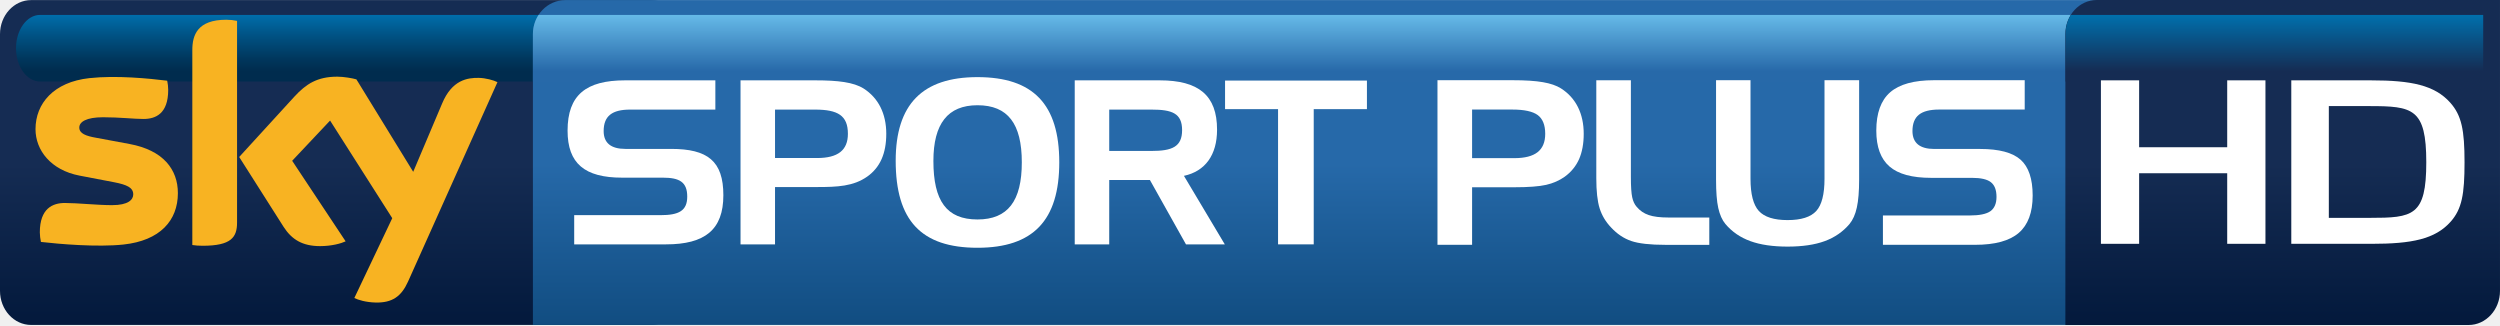
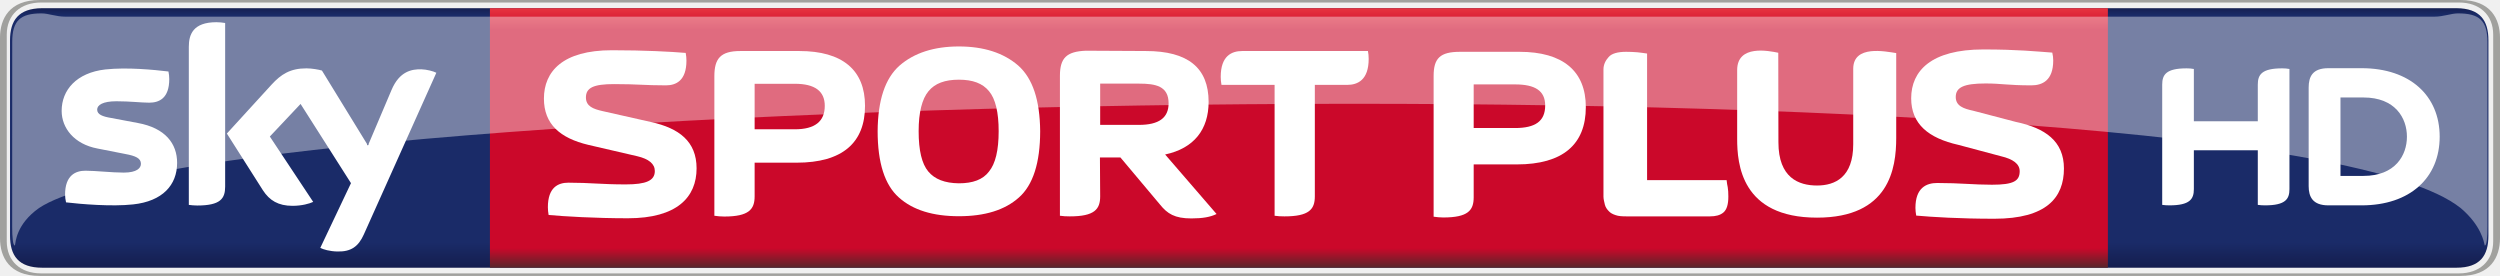
- <svg xmlns="http://www.w3.org/2000/svg" height="22.013mm" width="169.33mm" version="1.1" viewBox="0 0 600.012 78">
+ <svg xmlns="http://www.w3.org/2000/svg" height="66.218" width="600" version="1.1" viewBox="0 0 158.75 17.52">
  <defs>
-     <linearGradient id="a" gradientUnits="userSpaceOnUse" gradientTransform="matrix(-7.7906e-7 16.006 -16.006 -7.7906e-7 533.47 3.5761)" x1="0" x2="1" y1="0" y2="0">
-       <stop stop-color="#0070ad" offset="0" />
-       <stop stop-color="#152c53" offset=".844" />
-       <stop stop-color="#152c53" offset="1" />
+     <linearGradient id="a" gradientUnits="userSpaceOnUse" gradientTransform="matrix(0 -16.479 -21.161 0 82.492 16.993)" x1="0" x2="1" y1="0" y2="0">
+       <stop stop-color="#5a252a" offset="0" />
+       <stop stop-color="#cb082a" offset=".074" />
+       <stop stop-color="#cb082a" offset=".916" />
+       <stop stop-color="#e73440" offset="1" />
    </linearGradient>
-     <linearGradient id="b" gradientUnits="userSpaceOnUse" gradientTransform="matrix(-.0000031162 -78.002 78.002 -.0000031162 547.89 78.001)" x1="0" x2="1" y1="0" y2="0">
-       <stop stop-color="#03193c" offset="0" />
-       <stop stop-color="#152c53" offset=".495" />
-       <stop stop-color="#152c53" offset="1" />
-     </linearGradient>
-     <linearGradient id="c" gradientUnits="userSpaceOnUse" gradientTransform="matrix(-7.7906e-7 15.992 -15.992 -7.7906e-7 311.64 3.5721)" y1="776.89" y2="776.89" x1="0" x2="1">
-       <stop stop-color="#66bae8" offset="0" />
-       <stop stop-color="#2769a9" offset=".844" />
-       <stop stop-color="#2769a9" offset="1" />
-     </linearGradient>
-     <linearGradient id="d" gradientUnits="userSpaceOnUse" gradientTransform="matrix(-.0000031162 -77.978 77.978 -.0000031162 316.67 77.989)" x1="0" x2="1" y1="0" y2="0">
-       <stop stop-color="#114d81" offset="0" />
-       <stop stop-color="#2669a9" offset=".495" />
-       <stop stop-color="#2669a9" offset="1" />
-     </linearGradient>
-     <linearGradient id="f" gradientUnits="userSpaceOnUse" gradientTransform="matrix(-7.7906e-7 15.992 -15.992 -7.7906e-7 70.893 3.5721)" x1="0" x2="1" y1="0" y2="0">
-       <stop stop-color="#006EAB" offset="0" />
-       <stop stop-color="#005385" offset=".299" />
-       <stop stop-color="#00375D" offset=".657" />
-       <stop stop-color="#002C4E" offset=".844" />
-       <stop stop-color="#002C4E" offset="1" />
-     </linearGradient>
-     <linearGradient id="e" gradientUnits="userSpaceOnUse" gradientTransform="matrix(-.0000031162 -77.978 77.978 -.0000031162 81.861 77.989)" y1="776.69" y2="776.69" x1="0" x2="1">
-       <stop stop-color="#03193c" offset="0" />
-       <stop stop-color="#152c53" offset=".495" />
-       <stop stop-color="#152c53" offset="1" />
+     <linearGradient id="b" gradientUnits="userSpaceOnUse" gradientTransform="matrix(0 16.756 -19.588 0 79.344 .38132)" x1="0" x2="1" y1="0" y2="0">
+       <stop stop-color="#141c4b" offset="0" />
+       <stop stop-color="#1a2b68" offset=".036" />
+       <stop stop-color="#1a2b68" offset=".895" />
+       <stop stop-color="#141c4b" offset="1" />
    </linearGradient>
  </defs>
-   <path d="m7.479 0.02c-4.137 0-7.479 3.662-7.479 8.188v61.593c0 4.526 3.342 8.187 7.479 8.187h148.78c4.12 0 7.47-3.661 7.47-8.187v-61.593c0-4.527-3.35-8.188-7.47-8.188l-148.78-0z" fill="url(#e)" />
-   <path d="m9.619 3.58c-3.186 0-5.773 3.584-5.773 7.993 0 4.418 2.587 7.993 5.773 7.993h122.55c3.18 0 5.77-3.575 5.77-7.993 0 0-2.59-7.993-5.77-7.993h-122.55z" fill="url(#f)" />
-   <path d="m42.692 46.353c0 6.591-4.293 11.39-13.041 12.333-6.318 0.678-15.473-0.116-19.828-0.623-0.148-0.701-0.265-1.581-0.265-2.29 0-5.742 3.085-7.058 5.999-7.058 3.031 0 7.798 0.521 11.335 0.521 3.911 0 5.087-1.316 5.087-2.586 0-1.644-1.558-2.322-4.589-2.914l-8.304-1.589c-6.887-1.324-10.564-6.092-10.564-11.148-0-6.154 4.355-11.304 12.917-12.247 6.482-0.709 14.366 0.086 18.689 0.616 0.148 0.732 0.242 1.441 0.242 2.204 0 5.742-3.031 6.981-5.944 6.981-2.244 0-5.711-0.413-9.684-0.413-4.036 0-5.711 1.114-5.711 2.469 0 1.442 1.59 2.034 4.114 2.47l7.923 1.473c8.125 1.503 11.624 6.123 11.624 11.802m14.202 7.066c0 3.53-1.387 5.563-8.266 5.563-0.912 0-1.706-0.062-2.47-0.179v-46.791c0-3.56 1.2-7.276 8.149-7.276 0.881 0 1.761 0.093 2.587 0.273v48.412zm28.147 18.098c0.911 0.467 2.766 1.028 5.095 1.091 4.004 0.085 6.178-1.442 7.798-5.033l21.456-47.858c-0.88-0.467-2.85-0.997-4.45-1.028-2.76-0.055-6.47 0.498-8.83 6.154l-6.937 16.392-13.633-22.188c-0.88-0.265-3.03-0.647-4.588-0.647-4.823 0-7.503 1.761-10.299 4.791l-13.244 14.484 10.658 16.773c1.971 3.062 4.557 4.62 8.764 4.62 2.773 0 5.064-0.647 6.123-1.145l-12.831-19.337 9.1-9.652 14.919 23.425-9.099 19.158z" fill="#f8b322" />
-   <path fill="url(#d)" d="m135.72 0.02c-4.32 0-7.82 3.607-7.82 8.188v69.78h370.64c4.31 0 6.9-3.661 6.9-8.188v-69.78l-369.72-0z" />
-   <path d="m129.25 3.58c-0.85 1.309-1.35 2.898-1.35 4.628v11.359h374.16v-15.987h-372.81z" fill="url(#c)" />
+   <path d="m2.665 0.52c-1.495 0.013-2.029 0.777-2.029 2.043v12.393c0 1.277 0.534 2.044 2.05 2.044h153.29c1.51 0 2.04-0.767 2.04-2.044v-12.393c0-1.266-0.53-2.03-2.02-2.043z" stroke-width="1.976" fill="url(#b)" />
+   <path fill="#a1a19e" d="m156.23 17.52c1.93 0 2.52-1.2 2.52-2.4v-12.72c0-1.2-0.59-2.4-2.52-2.4h-153.71c-1.933 0-2.52 1.2-2.52 2.4v12.72c0 1.2 0.587 2.4 2.518 2.4h153.71m-153.62-0.16c-1.298 0-2.179-0.77-2.179-2.04v-13.12c0-1.27 0.881-2.04 2.179-2.04h153.54c1.29 0 2.17 0.77 2.17 2.04v13.12c0 1.27-0.88 2.04-2.17 2.04h-153.54" />
+   <path d="m31.11 17h102.74v-16.48h-102.74z" stroke-width="2.071" fill="url(#a)" />
  <g fill="#fff">
-     <path d="m151.24 26.302c-4.33 0-6.36 1.535-6.36 5.157 0 2.852 1.76 4.277 5.21 4.277h10.97c8.77 0 12.55 2.906 12.55 11.125 0 8.282-4.44 11.787-13.76 11.787h-22.04v-7.011h20.72c4.39 0 6.41-1.044 6.41-4.449 0-3.506-1.86-4.55-5.86-4.55h-9.76c-8.99 0-13.1-3.396-13.1-11.289 0-8.554 4.44-12.067 13.81-12.067h21.66v7.019h-20.45z" />
-     <path d="m186.01 26.302v11.624h10.09c5 0 7.4-1.862 7.4-5.812 0-4.386-2.4-5.812-7.9-5.812h-9.59zm9.71-7.019c5.38 0 9.15 0.444 11.57 1.971 3.5 2.251 5.42 5.983 5.42 10.859 0 4.714-1.48 8.064-4.55 10.253-3.34 2.361-7.18 2.524-12.11 2.524h-10.04v13.758h-8.28v-39.366h17.99z" />
-     <path d="m224.02 38.633c0 9.598 3.17 14.039 10.58 14.039 7.29 0 10.64-4.441 10.64-13.711 0-9.263-3.35-13.704-10.64-13.704-7.13 0-10.58 4.44-10.58 13.376m10.58-20.124c13.37 0 19.63 6.529 19.63 20.451 0 13.929-6.26 20.504-19.63 20.504-13.54 0-19.63-6.575-19.63-20.886 0-13.54 6.41-20.069 19.63-20.069" />
-     <path d="m266.22 26.302v9.925h10.14c4.94 0 7.35-0.989 7.35-4.994 0-4.051-2.41-4.931-7.35-4.931h-10.14zm12.12-7.019c9.32 0 13.76 3.568 13.76 11.841 0 6.093-2.85 9.98-7.95 11.078l9.81 16.447h-9.32l-8.66-15.457h-9.76v15.457h-8.28v-39.366h20.4z" />
-     <path d="m294.02 26.192v-6.856h34.05v6.856h-12.77v32.455h-8.56v-32.455h-12.72z" />
-   </g>
-   <path fill="url(#b)" d="m503.24-0c-4.14 0-7.54 3.615-7.54 8.133v69.867h96.79c4.13 0 7.52-3.67 7.52-8.18v-69.82l-96.77 0z" />
-   <path fill="url(#a)" d="m497.04 3.58c-0.82 1.293-1.3 2.867-1.3 4.558v11.443h100.24v-16.002l-98.95-0z" />
-   <g fill="#fff">
-     <path d="m534.54 58.514v-16.936h-21.14v16.936h-9.17v-39.233h9.17v16.057h21.14v-16.057h9.18v39.233h-9.18z" />
-     <path d="m568.64 25.462h-9.71v26.823h9.79c10.42 0 13.6-0.421 13.6-13.353 0-12.94-3.26-13.47-13.68-13.47m19.51 27.766c-3.73 4.176-9.33 5.29-18.96 5.29h-19.27v-39.233h19.19c9.64 0 15.24 1.176 18.96 5.352 2.73 3.062 3.43 6.583 3.43 14.296 0 7.705-0.63 11.234-3.35 14.296" />
-     <path d="m362.93 26.292h-9.62v11.663h10.12c2.52 0 4.38-0.475 5.6-1.434 1.22-0.958 1.83-2.423 1.83-4.394 0-2.119-0.6-3.615-1.79-4.503-1.2-0.888-3.24-1.332-6.14-1.332m-17.93-7.042h18.04c3.04 0 5.46 0.155 7.28 0.475 1.81 0.311 3.25 0.81 4.32 1.488 1.8 1.145 3.15 2.649 4.08 4.503 0.92 1.854 1.38 3.989 1.38 6.411 0 2.361-0.38 4.394-1.12 6.085-0.76 1.69-1.91 3.093-3.45 4.207-1.29 0.911-2.77 1.566-4.45 1.947-1.67 0.382-4.24 0.577-7.69 0.577h-10.08v13.813h-8.31v-39.506z" />
-     <path d="m399.73 58.764c-3.69 0-6.44-0.311-8.23-0.927-1.79-0.615-3.39-1.69-4.8-3.209-1.31-1.364-2.24-2.906-2.78-4.628-0.54-1.714-0.8-4.137-0.8-7.253v-23.489h8.3v23.216c0 2.314 0.11 3.942 0.32 4.885 0.2 0.934 0.56 1.698 1.06 2.267 0.78 0.935 1.75 1.597 2.9 1.986 1.15 0.398 2.73 0.592 4.75 0.592h9.79v6.56h-10.51z" />
-     <path d="m420.13 19.251v23.652c0 3.693 0.67 6.264 2 7.728 1.34 1.457 3.63 2.19 6.9 2.19 3.25 0 5.55-0.725 6.88-2.182 1.32-1.449 1.98-4.027 1.98-7.736v-23.652h8.31v23.863c0 2.797-0.18 5.025-0.55 6.692-0.36 1.668-0.96 2.984-1.76 3.958-1.58 1.862-3.57 3.233-5.95 4.106-2.39 0.88-5.37 1.316-8.91 1.316-3.55 0-6.53-0.436-8.94-1.316-2.41-0.873-4.4-2.244-5.98-4.106-0.79-0.95-1.36-2.236-1.72-3.848-0.36-1.613-0.53-3.88-0.53-6.802v-23.862h8.27z" />
-     <path d="m485.94 26.292h-20.54c-2.2 0-3.82 0.413-4.85 1.239-1.03 0.825-1.55 2.126-1.55 3.918 0 1.434 0.45 2.509 1.32 3.226 0.88 0.716 2.19 1.075 3.93 1.075h10.99c4.55 0 7.79 0.864 9.72 2.586 1.92 1.714 2.89 4.581 2.89 8.593 0 4.075-1.12 7.058-3.34 8.967s-5.71 2.859-10.48 2.859h-22.12v-7.042h20.81c2.36 0 4.02-0.343 4.99-1.029 0.96-0.693 1.46-1.831 1.46-3.428 0-1.651-0.45-2.82-1.34-3.521-0.88-0.701-2.4-1.052-4.55-1.052h-9.81c-4.55 0-7.89-0.903-9.98-2.726-2.11-1.816-3.17-4.69-3.17-8.609 0-4.199 1.11-7.261 3.32-9.193 2.22-1.94 5.73-2.906 10.55-2.906h21.75v7.043z" />
+     <g>
+       <path d="m143.37 7.7v-2.33c0-0.63 0.25-1.03 1.55-1.03 0.16 0 0.3 0.01 0.46 0.04v7.63c0 0.63-0.25 1.03-1.55 1.03-0.16 0-0.3-0.01-0.46-0.03v-3.47h-4.06v2.47c0 0.63-0.25 1.03-1.55 1.03-0.16 0-0.3-0.01-0.46-0.03v-7.64c0-0.63 0.25-1.03 1.55-1.03 0.16 0 0.3 0.01 0.46 0.04v3.32h4.06m11.55 0.98c0-2.59-1.87-4.35-4.96-4.35h-2.11c-1 0-1.25 0.53-1.25 1.23v6.26c0 0.67 0.25 1.22 1.25 1.22h2.11c3.09 0 4.96-1.76 4.96-4.36m-6.3 2.49v-4.98h1.46c2.02 0 2.76 1.31 2.76 2.49 0 1.18-0.74 2.49-2.76 2.49h-1.46" />
+       <path d="m11.247 10.34c0 1.41-0.924 2.44-2.797 2.64-1.358 0.15-3.323-0.02-4.256-0.13-0.036-0.15-0.062-0.34-0.062-0.49 0-1.23 0.668-1.52 1.292-1.52 0.65 0 1.673 0.12 2.434 0.12 0.837 0 1.091-0.29 1.091-0.56 0-0.35-0.337-0.5-0.986-0.62l-1.778-0.35c-1.479-0.28-2.27-1.3-2.27-2.39 0-1.32 0.936-2.42 2.772-2.63 1.391-0.15 3.081 0.02 4.01 0.13 0.034 0.16 0.051 0.32 0.051 0.48 0 1.23-0.649 1.5-1.274 1.5-0.482 0-1.227-0.09-2.079-0.09-0.866 0-1.225 0.24-1.225 0.53 0 0.31 0.342 0.44 0.884 0.53l1.699 0.32c1.747 0.32 2.494 1.31 2.494 2.53m3.05 1.51c0 0.76-0.297 1.2-1.774 1.2-0.198 0-0.369-0.02-0.533-0.04v-10.04c0-0.77 0.26-1.56 1.752-1.56 0.188 0 0.378 0.02 0.555 0.05v10.39m6.041 3.89c0.192 0.1 0.591 0.22 1.091 0.23 0.858 0.02 1.327-0.31 1.673-1.08l4.606-10.27c-0.19-0.1-0.61-0.21-0.956-0.22-0.591-0.01-1.385 0.11-1.893 1.32l-1.494 3.52-2.922-4.76c-0.19-0.06-0.649-0.14-0.988-0.14-1.031 0-1.609 0.38-2.207 1.03l-2.842 3.11 2.287 3.6c0.421 0.65 0.978 0.99 1.883 0.99 0.591 0 1.084-0.14 1.312-0.25l-2.753-4.15 1.951-2.07 3.201 5.03-1.949 4.11" />
+       <path d="m44.233 10.69c0-1.71-1.114-2.55-2.887-2.94l-3.105-0.7c-0.565-0.13-1.035-0.3-1.035-0.86 0-0.62 0.485-0.85 1.788-0.85 1.537 0 1.898 0.08 3.293 0.08 0.643 0 1.302-0.3 1.302-1.57 0-0.16-0.015-0.33-0.047-0.49-0.941-0.08-2.62-0.17-4.689-0.17-3.122 0-4.314 1.35-4.314 3.07 0 1.62 1.02 2.51 2.823 2.94l3.105 0.72c0.723 0.17 1.114 0.48 1.114 0.94 0 0.61-0.547 0.85-1.85 0.85-1.537 0-2.243-0.11-3.639-0.11-0.644 0-1.302 0.29-1.302 1.56 0 0.16 0.017 0.33 0.047 0.49 0.943 0.09 2.965 0.21 5.035 0.21 3.122 0 4.361-1.34 4.361-3.17" />
+       <path d="m69.846 10h1.302l2.512 2.99c0.469 0.58 0.927 0.88 1.992 0.88 0.723 0 1.208-0.09 1.6-0.28l-3.266-3.78c1.837-0.39 2.761-1.59 2.761-3.34 0-2.17-1.317-3.23-3.985-3.23l-3.81-0.02c-1.238 0.05-1.647 0.47-1.647 1.6v8.88c0.188 0.03 0.409 0.04 0.627 0.04 1.569 0 1.929-0.45 1.929-1.27l-0.015-2.47m0.015-2.07v-2.62h2.463c1.052 0 1.882 0.15 1.882 1.25 0 0.93-0.627 1.37-1.882 1.37h-2.463" />
+       <path d="m45.362 13.7c0.188 0.03 0.408 0.05 0.626 0.05 1.57 0 1.931-0.46 1.931-1.28v-2.14h2.667c2.901 0 4.343-1.26 4.343-3.61 0-2.28-1.442-3.48-4.172-3.48h-3.749c-1.255 0-1.646 0.48-1.646 1.6v8.86m2.557-5.49v-2.89h2.555c1.273 0 1.899 0.47 1.899 1.4 0 0.99-0.626 1.49-1.899 1.49h-2.555" />
+       <path d="m60.889 13.73c1.647 0 2.919-0.39 3.813-1.19 0.894-0.79 1.349-2.2 1.349-4.21-0.017-1.97-0.472-3.35-1.396-4.17-0.926-0.8-2.181-1.21-3.766-1.21-1.584 0-2.839 0.41-3.763 1.21-0.926 0.82-1.381 2.2-1.396 4.17 0 2.01 0.455 3.42 1.349 4.21 0.892 0.8 2.164 1.19 3.81 1.19m2.526-5.4c0 1.21-0.203 2.06-0.612 2.56-0.391 0.52-1.035 0.75-1.914 0.75-0.893-0.01-1.535-0.26-1.943-0.75-0.409-0.49-0.612-1.33-0.612-2.56 0-1.2 0.218-2.05 0.627-2.54 0.408-0.5 1.05-0.73 1.928-0.73 0.879 0 1.506 0.23 1.914 0.73 0.409 0.49 0.612 1.34 0.612 2.54" />
+       <path d="m83.492 5.39h2.055c0.674 0 1.364-0.32 1.364-1.65 0-0.16-0.015-0.35-0.047-0.5h-7.982c-0.676 0-1.366 0.31-1.366 1.64 0 0.16 0.016 0.35 0.048 0.51h3.373v8.31c0.188 0.03 0.406 0.04 0.626 0.04 1.568 0 1.929-0.45 1.929-1.27v-7.08" />
+       <path d="m131.06 10.7c0-1.73-1.18-2.57-3.06-2.96l-2.71-0.71c-0.6-0.13-1.1-0.3-1.1-0.87 0-0.62 0.52-0.86 1.9-0.86 0.99 0 1.42 0.12 2.9 0.12 0.69 0 1.39-0.3 1.39-1.58 0-0.16-0.02-0.34-0.06-0.5-0.99-0.07-2.19-0.2-4.38-0.2-3.31 0-4.58 1.36-4.58 3.1 0 1.63 1.09 2.53 3 2.96l2.7 0.72c0.77 0.18 1.19 0.49 1.19 0.95 0 0.62-0.38 0.86-1.76 0.86-1.16 0-2-0.11-3.48-0.11-0.68 0-1.38 0.3-1.38 1.58 0 0.16 0.02 0.33 0.05 0.49 1 0.09 2.76 0.2 4.96 0.2 3.31 0 4.42-1.34 4.42-3.19" />
+       <path d="m91.035 13.76c0.232 0.03 0.392 0.05 0.612 0.05 1.582 0 1.932-0.46 1.932-1.28v-2.09h2.74c2.92 0 4.381-1.27 4.381-3.64 0-2.29-1.461-3.51-4.211-3.51h-3.779c-1.264 0-1.675 0.41-1.675 1.53v8.94m2.544-5.63v-2.77h2.63c1.28 0 1.91 0.41 1.91 1.34 0 1-0.63 1.43-1.91 1.43h-2.63" />
+       <path d="m112.93 9.04c0 2.25 1.29 2.74 2.45 2.74 1.15 0 2.3-0.53 2.3-2.62v-4.79c0-1.54 2.05-1.1 2.73-1v5.39c0 1.94-0.44 5.06-5.03 5.06-4.82 0-5.07-3.43-5.07-5v-4.37c0-1.64 2.02-1.22 2.61-1.1l0.01 5.69" />
+       <path d="m103.32 13.74c-0.3 0-0.54-0.01-0.73-0.08-0.19-0.06-0.33-0.14-0.43-0.25-0.11-0.11-0.21-0.25-0.25-0.41-0.03-0.16-0.09-0.33-0.09-0.51v-8.08c0-0.31 0.13-0.57 0.33-0.79 0.19-0.22 0.57-0.33 1.11-0.33 0.22 0 0.5 0.01 0.72 0.03s0.38 0.05 0.61 0.08v8.04h5.05c0.02 0.23 0.04 0.27 0.07 0.44s0.04 0.37 0.04 0.6c0 0.5-0.1 0.83-0.31 1.01s-0.5 0.25-0.86 0.25h-5.26" />
+     </g>
+     <path opacity=".4" d="m156.25 13.209c1.31 1.109 1.48 2.153 1.53 2.381 0.13 0 0.17-0.488 0.17-1.218v-11.708c0-1.357-0.51-1.814-1.86-1.814-0.46 0-0.91 0.208-1.51 0.208h-150.43c-0.608 0-1.063-0.208-1.516-0.208-1.342 0-1.857 0.457-1.857 1.814l-0.004 11.709c0 0.729 0.047 1.217 0.175 1.217 0.047-0.228 0.085-1.354 1.53-2.381 11.532-7.617 141.34-9.954 153.77 0" stroke-width="1.976" />
  </g>
</svg>
